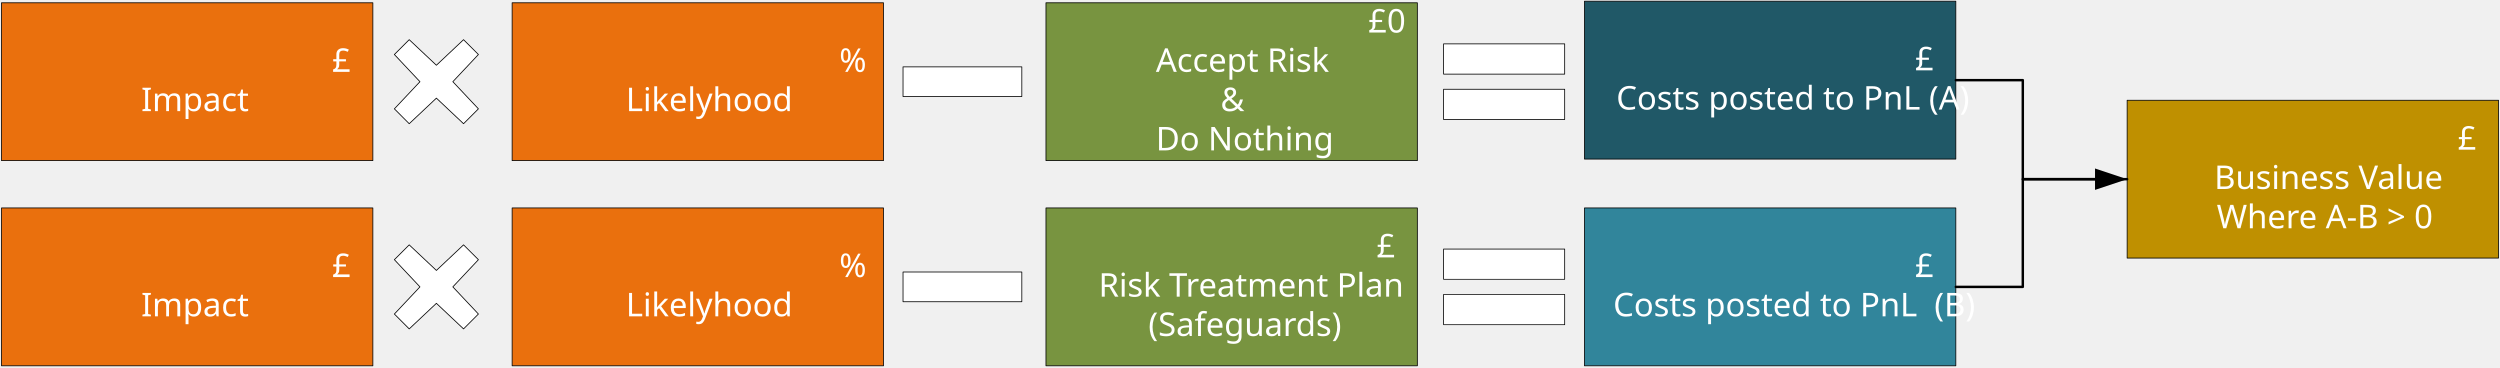
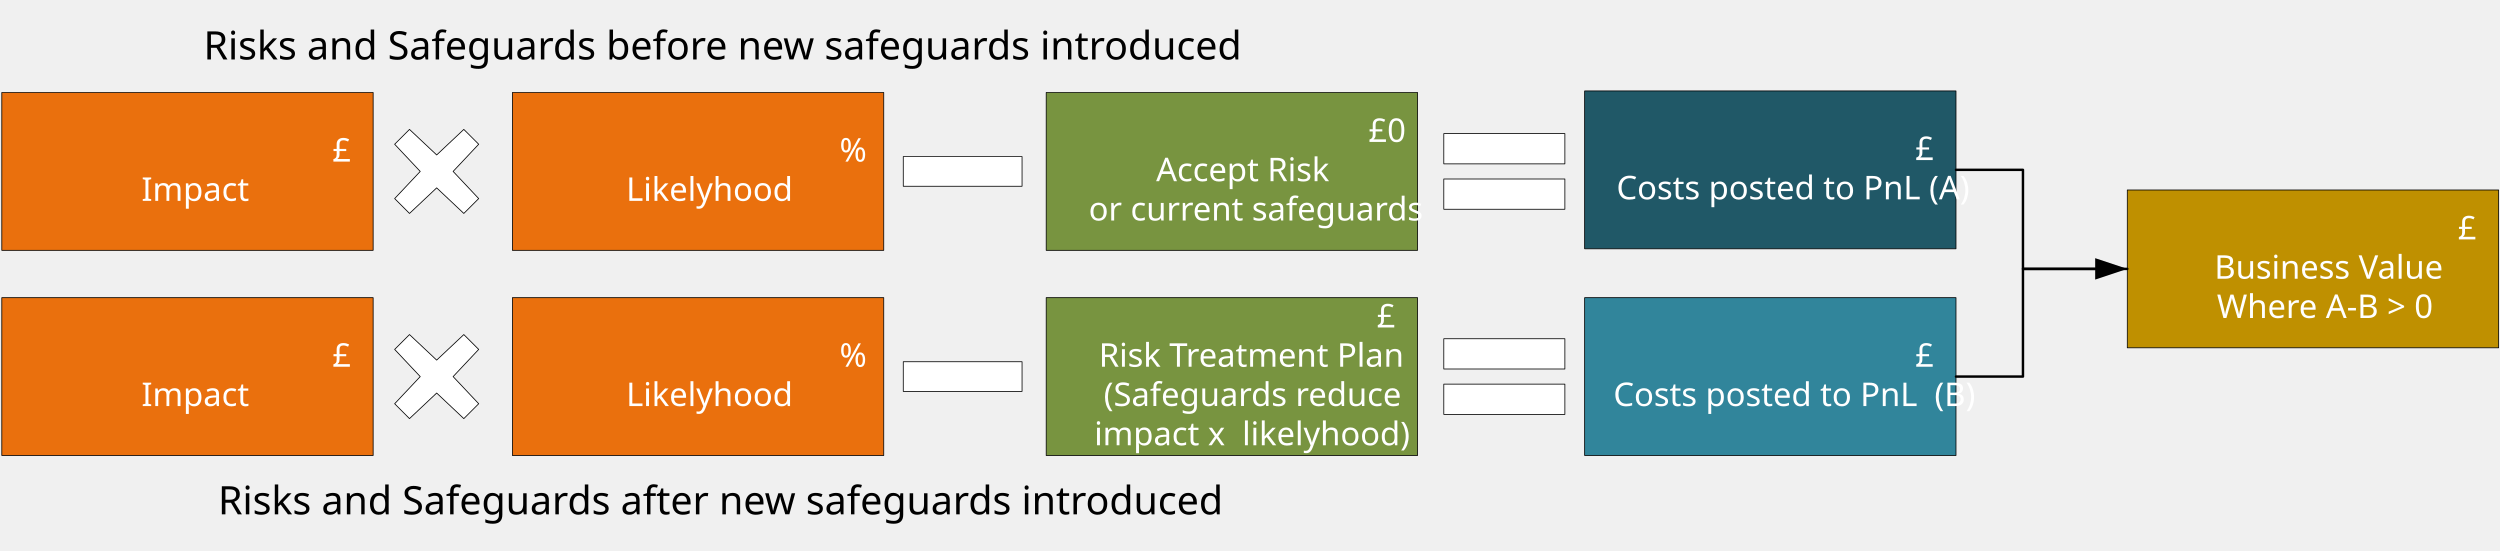
- <svg xmlns="http://www.w3.org/2000/svg" xmlns:ns1="http://schemas.microsoft.com/visio/2003/SVGExtensions/" xmlns:xlink="http://www.w3.org/1999/xlink" width="10.599in" height="1.556in" viewBox="0 0 763.135 112.057" xml:space="preserve" color-interpolation-filters="sRGB" class="st12">
+ <svg xmlns="http://www.w3.org/2000/svg" xmlns:ns1="http://schemas.microsoft.com/visio/2003/SVGExtensions/" xmlns:xlink="http://www.w3.org/1999/xlink" width="10.601in" height="2.333in" viewBox="0 0 763.27 167.994" xml:space="preserve" color-interpolation-filters="sRGB" class="st14">
  <ns1:documentProperties ns1:langID="2057" ns1:metric="true" ns1:viewMarkup="false" />
  <style type="text/css">
	
		.st1 {fill:#ea700d;stroke:#000000;stroke-linecap:round;stroke-linejoin:round;stroke-width:0.24}
		.st2 {fill:#ffffff;font-family:Calibri;font-size:0.833em}
		.st3 {font-size:1em}
		.st4 {fill:#205867;stroke:#000000;stroke-linecap:round;stroke-linejoin:round;stroke-width:0.24}
		.st5 {fill:#789440;stroke:#000000;stroke-linecap:round;stroke-linejoin:round;stroke-width:0.24}
		.st6 {fill:#31859b;stroke:#000000;stroke-linecap:round;stroke-linejoin:round;stroke-width:0.24}
		.st7 {fill:#bf9000;stroke:#000000;stroke-linecap:round;stroke-linejoin:round;stroke-width:0.24}
		.st8 {stroke:#000000;stroke-linecap:round;stroke-linejoin:round;stroke-width:0.75}
		.st9 {marker-end:url(#mrkr13-49);stroke:#000000;stroke-linecap:round;stroke-linejoin:round;stroke-width:0.75}
		.st10 {fill:#000000;fill-opacity:1;stroke:#000000;stroke-opacity:1;stroke-width:0.229}
		.st11 {fill:#ffffff;stroke:#000000;stroke-linecap:round;stroke-linejoin:round;stroke-width:0.24}
- 		.st12 {fill:none;fill-rule:evenodd;font-size:12px;overflow:visible;stroke-linecap:square;stroke-miterlimit:3}
+ 		.st12 {fill:none;stroke:none;stroke-linecap:round;stroke-linejoin:round;stroke-width:0.75}
+ 		.st13 {fill:#000000;font-family:Calibri;font-size:1em}
+ 		.st14 {fill:none;fill-rule:evenodd;font-size:12px;overflow:visible;stroke-linecap:square;stroke-miterlimit:3}
	
	</style>
  <defs id="Markers">
    <g id="lend13">
      <path d="M 3 1 L 0 0 L 3 -1 L 3 1 " style="stroke:none" />
    </g>
    <marker id="mrkr13-49" class="st10" ns1:arrowType="13" ns1:arrowSize="2" ns1:setback="13.08" refX="-13.08" orient="auto" markerUnits="strokeWidth" overflow="visible">
      <use xlink:href="#lend13" transform="scale(-4.36,-4.36) " />
    </marker>
  </defs>
  <g ns1:mID="0" ns1:index="1" ns1:groupContext="foregroundPage">
    <ns1:pageProperties ns1:drawingScale="0.0393701" ns1:pageScale="0.0393701" ns1:drawingUnits="24" ns1:shadowOffsetX="8.50394" ns1:shadowOffsetY="-8.50394" />
    <ns1:layer ns1:name="Connector" ns1:index="0" />
-     <g id="shape65-1" ns1:mID="65" ns1:groupContext="shape" transform="translate(156.281,-63.0207)">
-       <ns1:userDefs>
-         <ns1:ud ns1:nameU="visVersion" ns1:val="VT0(15):26" />
-       </ns1:userDefs>
-       <ns1:textBlock ns1:margins="rect(4,4,4,4)" ns1:tabSpace="42.5197" />
-       <ns1:textRect cx="56.693" cy="87.963" width="113.39" height="48.189" />
-       <rect x="0" y="63.868" width="113.386" height="48.189" class="st1" />
-       <text x="53.12" y="84.96" class="st2" ns1:langID="2057">
+     <g id="shape65-1" ns1:mID="65" ns1:groupContext="shape" transform="translate(156.415,-91.5611)">
+       <ns1:userDefs>
+         <ns1:ud ns1:nameU="visVersion" ns1:val="VT0(15):26" />
+       </ns1:userDefs>
+       <ns1:textBlock ns1:margins="rect(4,4,4,4)" ns1:tabSpace="42.5197" />
+       <ns1:textRect cx="56.693" cy="143.9" width="113.39" height="48.189" />
+       <rect x="0" y="119.805" width="113.386" height="48.189" class="st1" />
+       <text x="53.12" y="140.9" class="st2" ns1:langID="2057">
        <ns1:paragraph ns1:horizAlign="1" />
        <ns1:tabList />%<ns1:newlineChar />
        <tspan x="34.74" dy="1.2em" class="st3">Likelyhood</tspan>
      </text>
    </g>
-     <g id="shape66-5" ns1:mID="66" ns1:groupContext="shape" transform="translate(0.375,-63.0207)">
-       <ns1:userDefs>
-         <ns1:ud ns1:nameU="visVersion" ns1:val="VT0(15):26" />
-       </ns1:userDefs>
-       <ns1:textBlock ns1:margins="rect(4,4,4,4)" ns1:tabSpace="42.5197" />
-       <ns1:textRect cx="56.693" cy="87.963" width="113.39" height="48.189" />
-       <rect x="0" y="63.868" width="113.386" height="48.189" class="st1" />
-       <text x="54.16" y="84.96" class="st2" ns1:langID="2057">
+     <g id="shape66-5" ns1:mID="66" ns1:groupContext="shape" transform="translate(0.509211,-91.5611)">
+       <ns1:userDefs>
+         <ns1:ud ns1:nameU="visVersion" ns1:val="VT0(15):26" />
+       </ns1:userDefs>
+       <ns1:textBlock ns1:margins="rect(4,4,4,4)" ns1:tabSpace="42.5197" />
+       <ns1:textRect cx="56.693" cy="143.9" width="113.39" height="48.189" />
+       <rect x="0" y="119.805" width="113.386" height="48.189" class="st1" />
+       <text x="54.16" y="140.9" class="st2" ns1:langID="2057">
        <ns1:paragraph ns1:horizAlign="1" />
        <ns1:tabList />£<ns1:newlineChar />
        <tspan x="42.63" dy="1.2em" class="st3">Impact</tspan>
      </text>
    </g>
-     <g id="shape68-9" ns1:mID="68" ns1:groupContext="shape" transform="translate(483.682,-63.4931)">
-       <ns1:userDefs>
-         <ns1:ud ns1:nameU="visVersion" ns1:val="VT0(15):26" />
-       </ns1:userDefs>
-       <ns1:textBlock ns1:margins="rect(4,4,4,4)" ns1:tabSpace="42.5197" />
-       <ns1:textRect cx="56.693" cy="87.963" width="113.39" height="48.189" />
-       <rect x="0" y="63.868" width="113.386" height="48.189" class="st4" />
-       <text x="54.16" y="84.96" class="st2" ns1:langID="2057">
+     <g id="shape68-9" ns1:mID="68" ns1:groupContext="shape" transform="translate(483.816,-92.0335)">
+       <ns1:userDefs>
+         <ns1:ud ns1:nameU="visVersion" ns1:val="VT0(15):26" />
+       </ns1:userDefs>
+       <ns1:textBlock ns1:margins="rect(4,4,4,4)" ns1:tabSpace="42.5197" />
+       <ns1:textRect cx="56.693" cy="143.9" width="113.39" height="48.189" />
+       <rect x="0" y="119.805" width="113.386" height="48.189" class="st4" />
+       <text x="54.16" y="140.9" class="st2" ns1:langID="2057">
        <ns1:paragraph ns1:horizAlign="1" />
        <ns1:tabList />£<ns1:newlineChar />
        <tspan x="9.72" dy="1.2em" class="st3">Costs posted to PnL (A)</tspan>
      </text>
    </g>
-     <g id="shape72-13" ns1:mID="72" ns1:groupContext="shape" transform="translate(156.281,-0.375)">
-       <ns1:userDefs>
-         <ns1:ud ns1:nameU="visVersion" ns1:val="VT0(15):26" />
-       </ns1:userDefs>
-       <ns1:textBlock ns1:margins="rect(4,4,4,4)" ns1:tabSpace="42.5197" />
-       <ns1:textRect cx="56.693" cy="87.963" width="113.39" height="48.189" />
-       <rect x="0" y="63.868" width="113.386" height="48.189" class="st1" />
-       <text x="53.12" y="84.96" class="st2" ns1:langID="2057">
+     <g id="shape72-13" ns1:mID="72" ns1:groupContext="shape" transform="translate(156.415,-28.9154)">
+       <ns1:userDefs>
+         <ns1:ud ns1:nameU="visVersion" ns1:val="VT0(15):26" />
+       </ns1:userDefs>
+       <ns1:textBlock ns1:margins="rect(4,4,4,4)" ns1:tabSpace="42.5197" />
+       <ns1:textRect cx="56.693" cy="143.9" width="113.39" height="48.189" />
+       <rect x="0" y="119.805" width="113.386" height="48.189" class="st1" />
+       <text x="53.12" y="140.9" class="st2" ns1:langID="2057">
        <ns1:paragraph ns1:horizAlign="1" />
        <ns1:tabList />%<ns1:newlineChar />
        <tspan x="34.74" dy="1.2em" class="st3">Likelyhood</tspan>
      </text>
    </g>
-     <g id="shape73-17" ns1:mID="73" ns1:groupContext="shape" transform="translate(0.375,-0.375)">
-       <ns1:userDefs>
-         <ns1:ud ns1:nameU="visVersion" ns1:val="VT0(15):26" />
-       </ns1:userDefs>
-       <ns1:textBlock ns1:margins="rect(4,4,4,4)" ns1:tabSpace="42.5197" />
-       <ns1:textRect cx="56.693" cy="87.963" width="113.39" height="48.189" />
-       <rect x="0" y="63.868" width="113.386" height="48.189" class="st1" />
-       <text x="54.16" y="84.96" class="st2" ns1:langID="2057">
+     <g id="shape73-17" ns1:mID="73" ns1:groupContext="shape" transform="translate(0.509211,-28.9154)">
+       <ns1:userDefs>
+         <ns1:ud ns1:nameU="visVersion" ns1:val="VT0(15):26" />
+       </ns1:userDefs>
+       <ns1:textBlock ns1:margins="rect(4,4,4,4)" ns1:tabSpace="42.5197" />
+       <ns1:textRect cx="56.693" cy="143.9" width="113.39" height="48.189" />
+       <rect x="0" y="119.805" width="113.386" height="48.189" class="st1" />
+       <text x="54.16" y="140.9" class="st2" ns1:langID="2057">
        <ns1:paragraph ns1:horizAlign="1" />
        <ns1:tabList />£<ns1:newlineChar />
        <tspan x="42.63" dy="1.2em" class="st3">Impact</tspan>
      </text>
    </g>
-     <g id="shape74-21" ns1:mID="74" ns1:groupContext="shape" transform="translate(319.273,-0.375)">
-       <ns1:userDefs>
-         <ns1:ud ns1:nameU="visVersion" ns1:val="VT0(15):26" />
-       </ns1:userDefs>
-       <ns1:textBlock ns1:margins="rect(4,4,4,4)" ns1:tabSpace="42.5197" />
-       <ns1:textRect cx="56.693" cy="87.963" width="113.39" height="48.189" />
-       <rect x="0" y="63.868" width="113.386" height="48.189" class="st5" />
-       <text x="54.16" y="78.96" class="st2" ns1:langID="2057">
+     <g id="shape74-21" ns1:mID="74" ns1:groupContext="shape" transform="translate(319.407,-28.9154)">
+       <ns1:userDefs>
+         <ns1:ud ns1:nameU="visVersion" ns1:val="VT0(15):26" />
+       </ns1:userDefs>
+       <ns1:textBlock ns1:margins="rect(4,4,4,4)" ns1:tabSpace="42.5197" />
+       <ns1:textRect cx="56.693" cy="143.9" width="113.39" height="48.189" />
+       <rect x="0" y="119.805" width="113.386" height="48.189" class="st5" />
+       <text x="54.16" y="128.9" class="st2" ns1:langID="2057">
        <ns1:paragraph ns1:horizAlign="1" />
        <ns1:tabList />£<ns1:newlineChar />
        <tspan x="16.07" dy="1.2em" class="st3">Risk Treatment Plan<ns1:newlineChar />
        </tspan>
-         <tspan x="31.25" dy="1.2em" class="st3">(Safeguards)</tspan>
-       </text>
-     </g>
-     <g id="shape75-26" ns1:mID="75" ns1:groupContext="shape" transform="translate(483.682,-0.375)">
-       <ns1:userDefs>
-         <ns1:ud ns1:nameU="visVersion" ns1:val="VT0(15):26" />
-       </ns1:userDefs>
-       <ns1:textBlock ns1:margins="rect(4,4,4,4)" ns1:tabSpace="42.5197" />
-       <ns1:textRect cx="56.693" cy="87.963" width="113.39" height="48.189" />
-       <rect x="0" y="63.868" width="113.386" height="48.189" class="st6" />
-       <text x="54.16" y="84.96" class="st2" ns1:langID="2057">
+         <tspan x="17.55" dy="1.2em" class="st3">(Safeguards reduce </tspan>
+         <tspan x="14.67" dy="1.2em" class="st3">impact x  likelyhood)</tspan>
+       </text>
+     </g>
+     <g id="shape75-27" ns1:mID="75" ns1:groupContext="shape" transform="translate(483.816,-28.9154)">
+       <ns1:userDefs>
+         <ns1:ud ns1:nameU="visVersion" ns1:val="VT0(15):26" />
+       </ns1:userDefs>
+       <ns1:textBlock ns1:margins="rect(4,4,4,4)" ns1:tabSpace="42.5197" />
+       <ns1:textRect cx="56.693" cy="143.9" width="113.39" height="48.189" />
+       <rect x="0" y="119.805" width="113.386" height="48.189" class="st6" />
+       <text x="54.16" y="140.9" class="st2" ns1:langID="2057">
        <ns1:paragraph ns1:horizAlign="1" />
        <ns1:tabList />£<ns1:newlineChar />
        <tspan x="8.77" dy="1.2em" class="st3">Costs posted to PnL  (B)</tspan>
      </text>
    </g>
-     <g id="shape80-30" ns1:mID="80" ns1:groupContext="shape" transform="translate(649.375,-33.2569)">
-       <ns1:userDefs>
-         <ns1:ud ns1:nameU="visVersion" ns1:val="VT0(15):26" />
-       </ns1:userDefs>
-       <ns1:textBlock ns1:margins="rect(4,4,4,4)" ns1:tabSpace="42.5197" />
-       <ns1:textRect cx="56.693" cy="87.963" width="113.39" height="48.189" />
-       <rect x="0" y="63.868" width="113.386" height="48.189" class="st7" />
-       <text x="54.16" y="78.96" class="st2" ns1:langID="2057">
+     <g id="shape80-31" ns1:mID="80" ns1:groupContext="shape" transform="translate(649.509,-61.7973)">
+       <ns1:userDefs>
+         <ns1:ud ns1:nameU="visVersion" ns1:val="VT0(15):26" />
+       </ns1:userDefs>
+       <ns1:textBlock ns1:margins="rect(4,4,4,4)" ns1:tabSpace="42.5197" />
+       <ns1:textRect cx="56.693" cy="143.9" width="113.39" height="48.189" />
+       <rect x="0" y="119.805" width="113.386" height="48.189" class="st7" />
+       <text x="54.16" y="134.9" class="st2" ns1:langID="2057">
        <ns1:paragraph ns1:horizAlign="1" />
        <ns1:tabList />£<ns1:newlineChar />
        <tspan x="26.59" dy="1.2em" class="st3">Business Value<ns1:newlineChar />
        </tspan>
        <tspan x="27.34" dy="1.2em" class="st3">Where A</tspan>-B &gt; 0</text>
    </g>
-     <g id="shape92-35" ns1:mID="92" ns1:groupContext="shape" transform="translate(319.273,-63.0207)">
-       <ns1:userDefs>
-         <ns1:ud ns1:nameU="visVersion" ns1:val="VT0(15):26" />
-       </ns1:userDefs>
-       <ns1:textBlock ns1:margins="rect(4,4,4,4)" ns1:tabSpace="42.5197" />
-       <ns1:textRect cx="56.693" cy="87.963" width="113.39" height="48.189" />
-       <rect x="0" y="63.868" width="113.386" height="48.189" class="st5" />
-       <text x="51.62" y="72.96" class="st2" ns1:langID="2057">
+     <g id="shape92-36" ns1:mID="92" ns1:groupContext="shape" transform="translate(319.407,-91.5611)">
+       <ns1:userDefs>
+         <ns1:ud ns1:nameU="visVersion" ns1:val="VT0(15):26" />
+       </ns1:userDefs>
+       <ns1:textBlock ns1:margins="rect(4,4,4,4)" ns1:tabSpace="42.5197" />
+       <ns1:textRect cx="56.693" cy="143.9" width="113.39" height="48.189" />
+       <rect x="0" y="119.805" width="113.386" height="48.189" class="st5" />
+       <text x="51.62" y="134.9" class="st2" ns1:langID="2057">
        <ns1:paragraph ns1:horizAlign="1" />
        <ns1:tabList />£0<ns1:newlineChar />
        <tspan x="33.56" dy="1.2em" class="st3">Accept Risk<ns1:newlineChar />
        </tspan>
-         <tspan x="53.28" dy="1.2em" class="st3">&amp;<ns1:newlineChar />
-         </tspan>
-         <tspan x="33.56" dy="1.2em" class="st3">Do Nothing</tspan>
-       </text>
-     </g>
-     <g id="shape130-41" ns1:mID="130" ns1:groupContext="shape" ns1:layerMember="0" transform="translate(597.068,-87.5876)">
-       <path d="M0 112.06 L20.45 112.06 L20.45 142.29 L52.31 142.29" class="st8" />
-     </g>
-     <g id="shape131-44" ns1:mID="131" ns1:groupContext="shape" ns1:layerMember="0" transform="translate(597.068,-24.4695)">
-       <path d="M0 112.06 L20.45 112.06 L20.45 79.18 L42.5 79.18" class="st9" />
-     </g>
-     <g id="shape148-50" ns1:mID="148" ns1:groupContext="shape" transform="translate(117.117,-8.43122)">
+         <tspan x="12.97" dy="1.2em" class="st3">or current safeguards</tspan>
+       </text>
+     </g>
+     <g id="shape130-41" ns1:mID="130" ns1:groupContext="shape" ns1:layerMember="0" transform="translate(597.202,-116.128)">
+       <path d="M0 167.99 L20.45 167.99 L20.45 198.23 L52.31 198.23" class="st8" />
+     </g>
+     <g id="shape131-44" ns1:mID="131" ns1:groupContext="shape" ns1:layerMember="0" transform="translate(597.202,-53.0099)">
+       <path d="M0 167.99 L20.45 167.99 L20.45 135.11 L42.5 135.11" class="st9" />
+     </g>
+     <g id="shape148-50" ns1:mID="148" ns1:groupContext="shape" transform="translate(117.252,-36.9716)">
      <ns1:userDefs>
        <ns1:ud ns1:nameU="AspectAngle" ns1:prompt="" ns1:val="VT0(0.78539816339745):32" />
        <ns1:ud ns1:nameU="BarWidth" ns1:prompt="" ns1:val="VT0(0.23622047244094):24" />
        <ns1:ud ns1:nameU="visVersion" ns1:prompt="" ns1:val="VT0(15):26" />
        <ns1:ud ns1:nameU="BarWidth" ns1:prompt="" ns1:val="VT0(0.089101512672638):1" />
      </ns1:userDefs>
-       <path d="M3.21 104.31 L7.74 108.85 L16.04 101.04 L24.33 108.85 L28.87 104.31 L21.06 96.02 L28.87 87.72 L24.33 83.19 L16.04        91 L7.74 83.19 L3.21 87.72 L11.02 96.02 L3.21 104.31 Z" class="st11" />
-     </g>
-     <g id="shape149-52" ns1:mID="149" ns1:groupContext="shape" transform="translate(271.098,-1.80206)">
-       <ns1:userDefs>
-         <ns1:ud ns1:nameU="visVersion" ns1:prompt="" ns1:val="VT0(15):26" />
-       </ns1:userDefs>
-       <rect x="4.533" y="84.856" width="36.268" height="9.067" class="st11" />
-     </g>
-     <g id="shape150-54" ns1:mID="150" ns1:groupContext="shape" transform="translate(436.054,-1.36402)">
-       <ns1:userDefs>
-         <ns1:ud ns1:nameU="visVersion" ns1:prompt="" ns1:val="VT0(15):26" />
-       </ns1:userDefs>
-       <path d="M4.62 91.26 L4.62 100.5 L41.59 100.5 L41.59 91.26 L4.62 91.26 ZM4.62 86.64 L4.62 77.4 L41.59 77.4 L41.59 86.64        L4.62 86.64 Z" class="st11" />
-     </g>
-     <g id="shape151-56" ns1:mID="151" ns1:groupContext="shape" transform="translate(117.117,-71.0769)">
+       <path d="M3.21 160.25 L7.74 164.79 L16.04 156.98 L24.33 164.79 L28.87 160.25 L21.06 151.96 L28.87 143.66 L24.33 139.13        L16.04 146.93 L7.74 139.13 L3.21 143.66 L11.02 151.96 L3.21 160.25 Z" class="st11" />
+     </g>
+     <g id="shape149-52" ns1:mID="149" ns1:groupContext="shape" transform="translate(271.232,-30.3424)">
+       <ns1:userDefs>
+         <ns1:ud ns1:nameU="visVersion" ns1:prompt="" ns1:val="VT0(15):26" />
+       </ns1:userDefs>
+       <rect x="4.533" y="140.793" width="36.268" height="9.067" class="st11" />
+     </g>
+     <g id="shape150-54" ns1:mID="150" ns1:groupContext="shape" transform="translate(436.188,-29.9044)">
+       <ns1:userDefs>
+         <ns1:ud ns1:nameU="visVersion" ns1:prompt="" ns1:val="VT0(15):26" />
+       </ns1:userDefs>
+       <path d="M4.62 147.2 L4.62 156.44 L41.59 156.44 L41.59 147.2 L4.62 147.2 ZM4.62 142.58 L4.62 133.34 L41.59 133.34 L41.59        142.58 L4.62 142.58 Z" class="st11" />
+     </g>
+     <g id="shape151-56" ns1:mID="151" ns1:groupContext="shape" transform="translate(117.252,-99.6173)">
      <ns1:userDefs>
        <ns1:ud ns1:nameU="AspectAngle" ns1:prompt="" ns1:val="VT0(0.78539816339745):32" />
        <ns1:ud ns1:nameU="BarWidth" ns1:prompt="" ns1:val="VT0(0.23622047244094):24" />
        <ns1:ud ns1:nameU="visVersion" ns1:prompt="" ns1:val="VT0(15):26" />
        <ns1:ud ns1:nameU="BarWidth" ns1:prompt="" ns1:val="VT0(0.089101512672638):1" />
      </ns1:userDefs>
-       <path d="M3.21 104.31 L7.74 108.85 L16.04 101.04 L24.33 108.85 L28.87 104.31 L21.06 96.02 L28.87 87.72 L24.33 83.19 L16.04        91 L7.74 83.19 L3.21 87.72 L11.02 96.02 L3.21 104.31 Z" class="st11" />
-     </g>
-     <g id="shape153-58" ns1:mID="153" ns1:groupContext="shape" transform="translate(271.098,-64.4477)">
-       <ns1:userDefs>
-         <ns1:ud ns1:nameU="visVersion" ns1:prompt="" ns1:val="VT0(15):26" />
-       </ns1:userDefs>
-       <rect x="4.533" y="84.856" width="36.268" height="9.067" class="st11" />
-     </g>
-     <g id="shape155-60" ns1:mID="155" ns1:groupContext="shape" transform="translate(436.054,-64.0097)">
-       <ns1:userDefs>
-         <ns1:ud ns1:nameU="visVersion" ns1:prompt="" ns1:val="VT0(15):26" />
-       </ns1:userDefs>
-       <path d="M4.62 91.26 L4.62 100.5 L41.59 100.5 L41.59 91.26 L4.62 91.26 ZM4.62 86.64 L4.62 77.4 L41.59 77.4 L41.59 86.64        L4.62 86.64 Z" class="st11" />
+       <path d="M3.21 160.25 L7.74 164.79 L16.04 156.98 L24.33 164.79 L28.87 160.25 L21.06 151.96 L28.87 143.66 L24.33 139.13        L16.04 146.93 L7.74 139.13 L3.21 143.66 L11.02 151.96 L3.21 160.25 Z" class="st11" />
+     </g>
+     <g id="shape153-58" ns1:mID="153" ns1:groupContext="shape" transform="translate(271.232,-92.9881)">
+       <ns1:userDefs>
+         <ns1:ud ns1:nameU="visVersion" ns1:prompt="" ns1:val="VT0(15):26" />
+       </ns1:userDefs>
+       <rect x="4.533" y="140.793" width="36.268" height="9.067" class="st11" />
+     </g>
+     <g id="shape155-60" ns1:mID="155" ns1:groupContext="shape" transform="translate(436.188,-92.5501)">
+       <ns1:userDefs>
+         <ns1:ud ns1:nameU="visVersion" ns1:prompt="" ns1:val="VT0(15):26" />
+       </ns1:userDefs>
+       <path d="M4.62 147.2 L4.62 156.44 L41.59 156.44 L41.59 147.2 L4.62 147.2 ZM4.62 142.58 L4.62 133.34 L41.59 133.34 L41.59        142.58 L4.62 142.58 Z" class="st11" />
+     </g>
+     <g id="shape159-62" ns1:mID="159" ns1:groupContext="shape" transform="translate(0.375,-139.273)">
+       <ns1:textBlock ns1:margins="rect(4,4,4,4)" ns1:tabSpace="42.5197" />
+       <ns1:textRect cx="141.732" cy="153.821" width="283.47" height="28.346" />
+       <rect x="0" y="139.648" width="283.465" height="28.346" class="st12" />
+       <text x="5.58" y="157.42" class="st13" ns1:langID="2057">
+         <ns1:paragraph ns1:horizAlign="1" />
+         <ns1:tabList />Risks and Safeguards before new safeguards introduced</text>
+     </g>
+     <g id="shape160-65" ns1:mID="160" ns1:groupContext="shape" transform="translate(0.375013,-0.375)">
+       <ns1:textBlock ns1:margins="rect(4,4,4,4)" ns1:tabSpace="42.5197" />
+       <ns1:textRect cx="141.732" cy="153.821" width="283.47" height="28.346" />
+       <rect x="0" y="139.648" width="283.465" height="28.346" class="st12" />
+       <text x="10" y="157.42" class="st13" ns1:langID="2057">
+         <ns1:paragraph ns1:horizAlign="1" />
+         <ns1:tabList />Risks and Safeguards after new safeguards introduced</text>
    </g>
  </g>
</svg>
